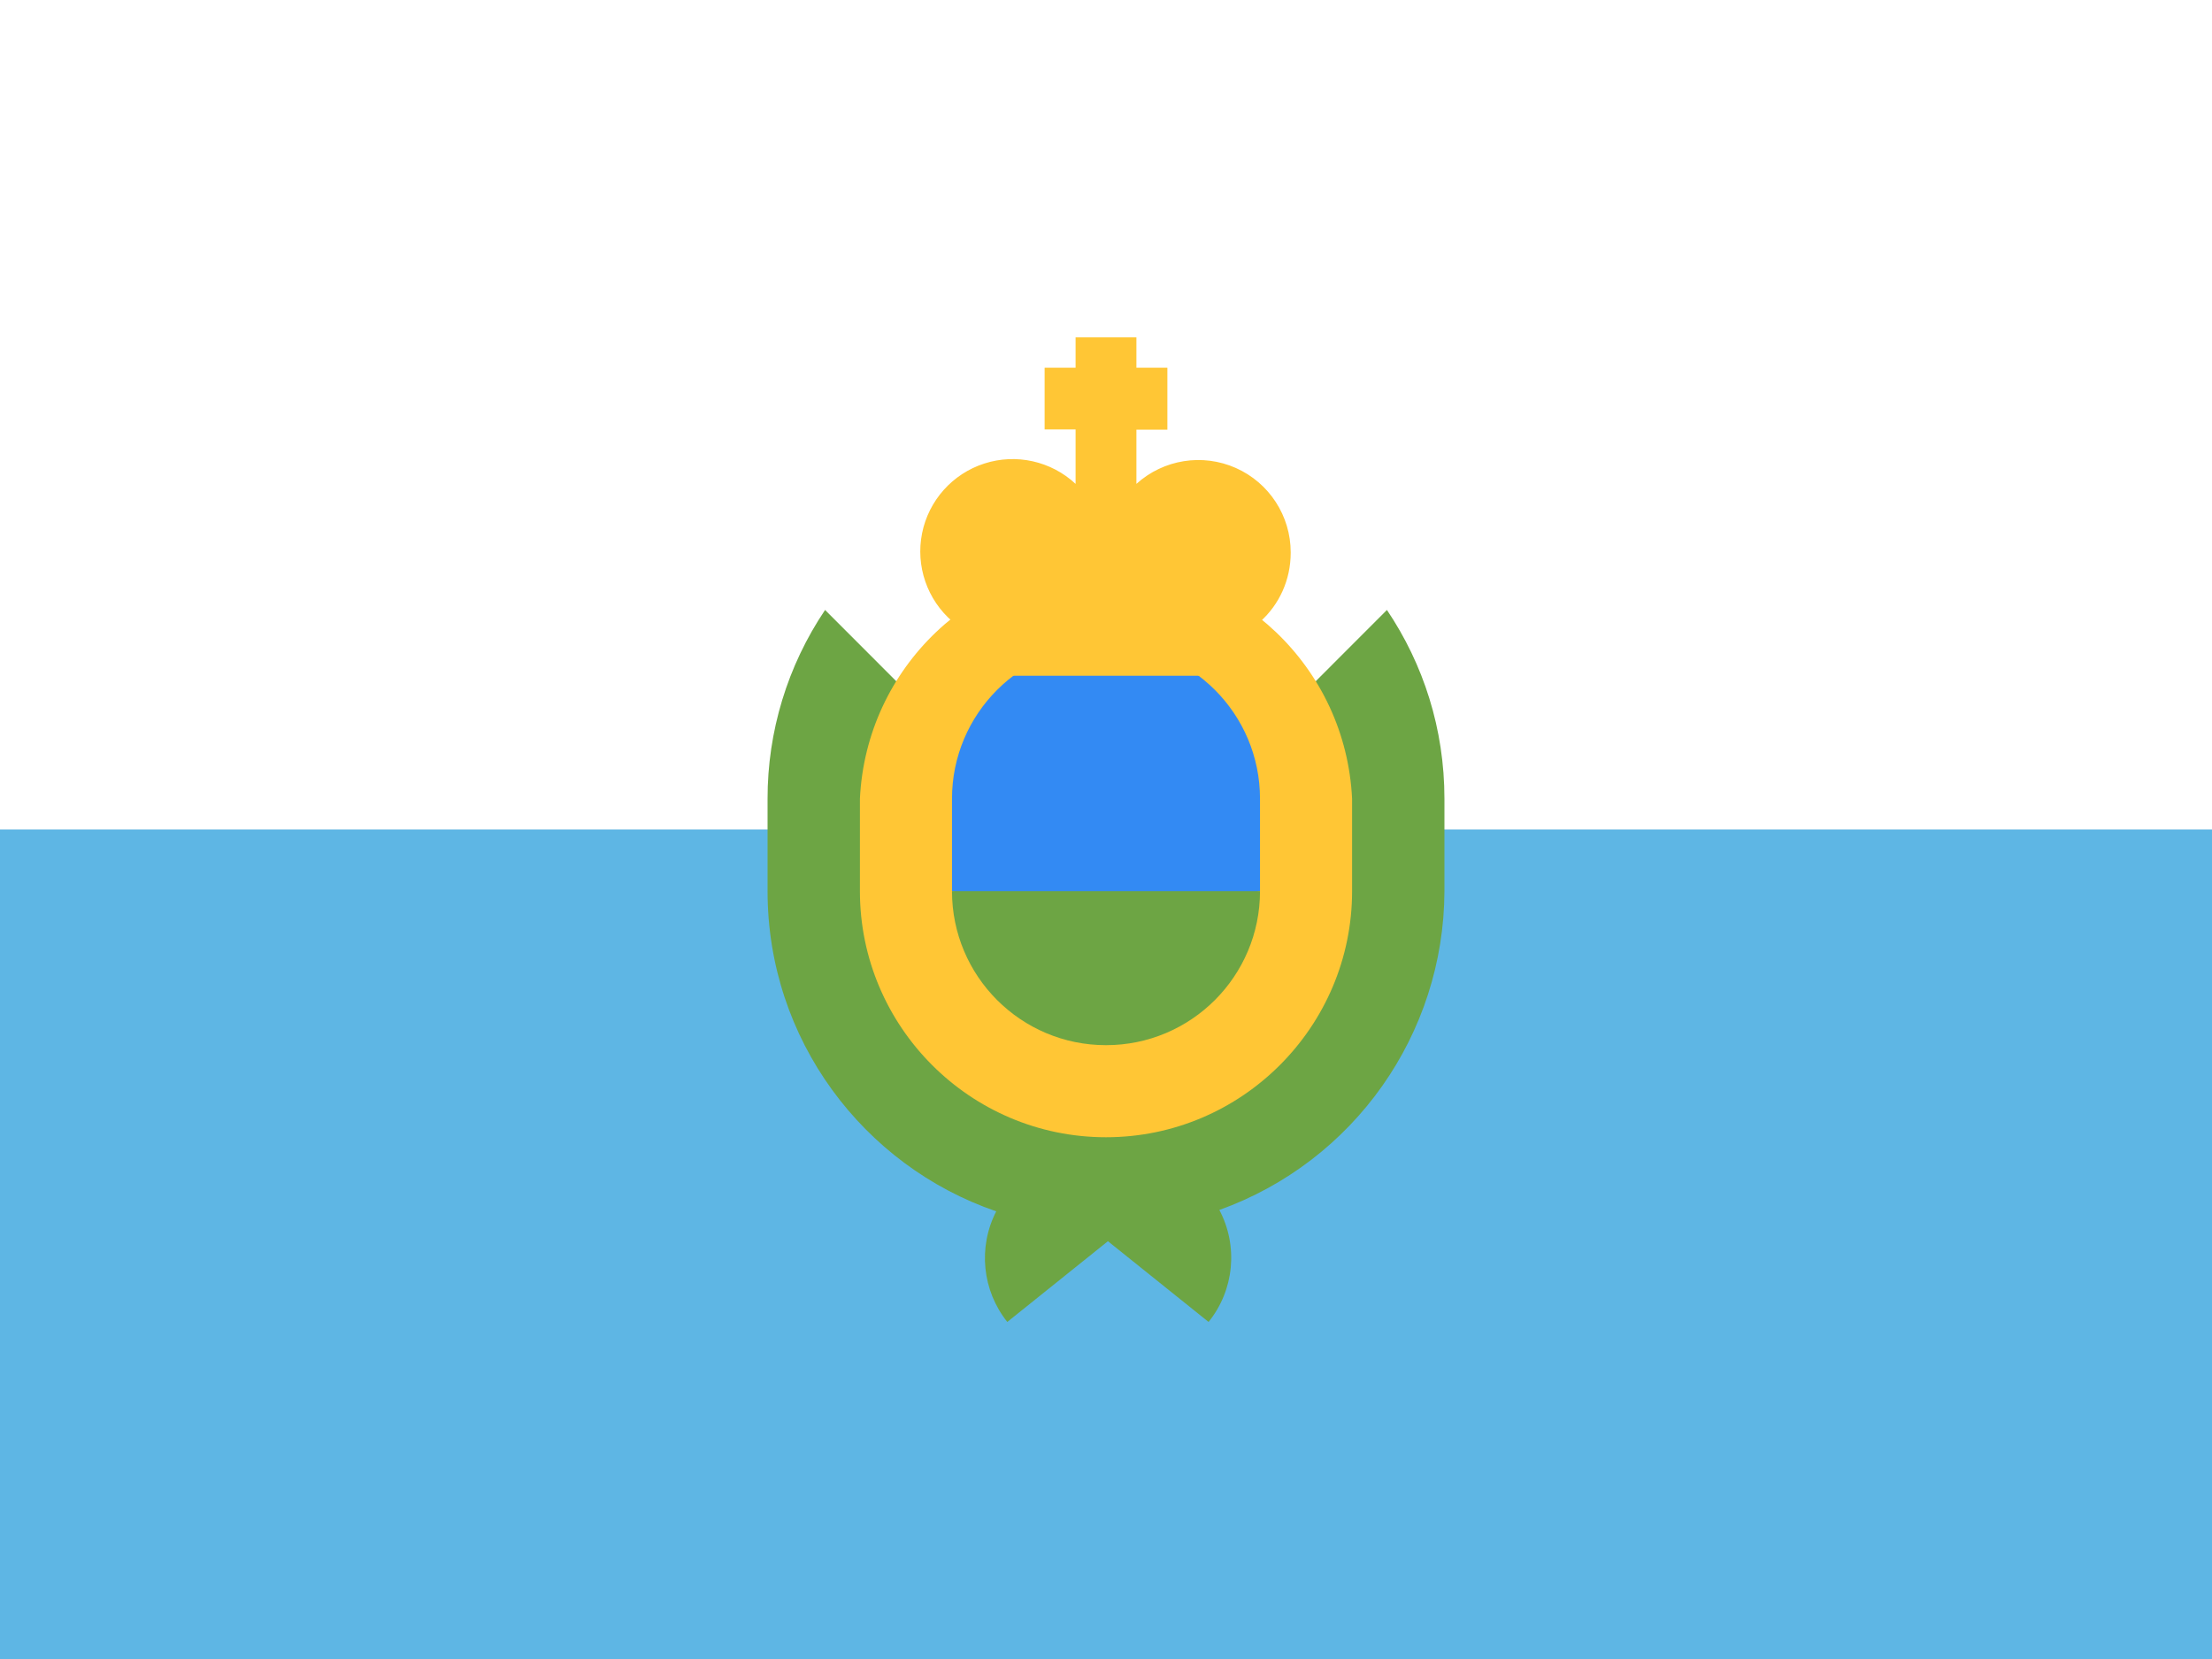
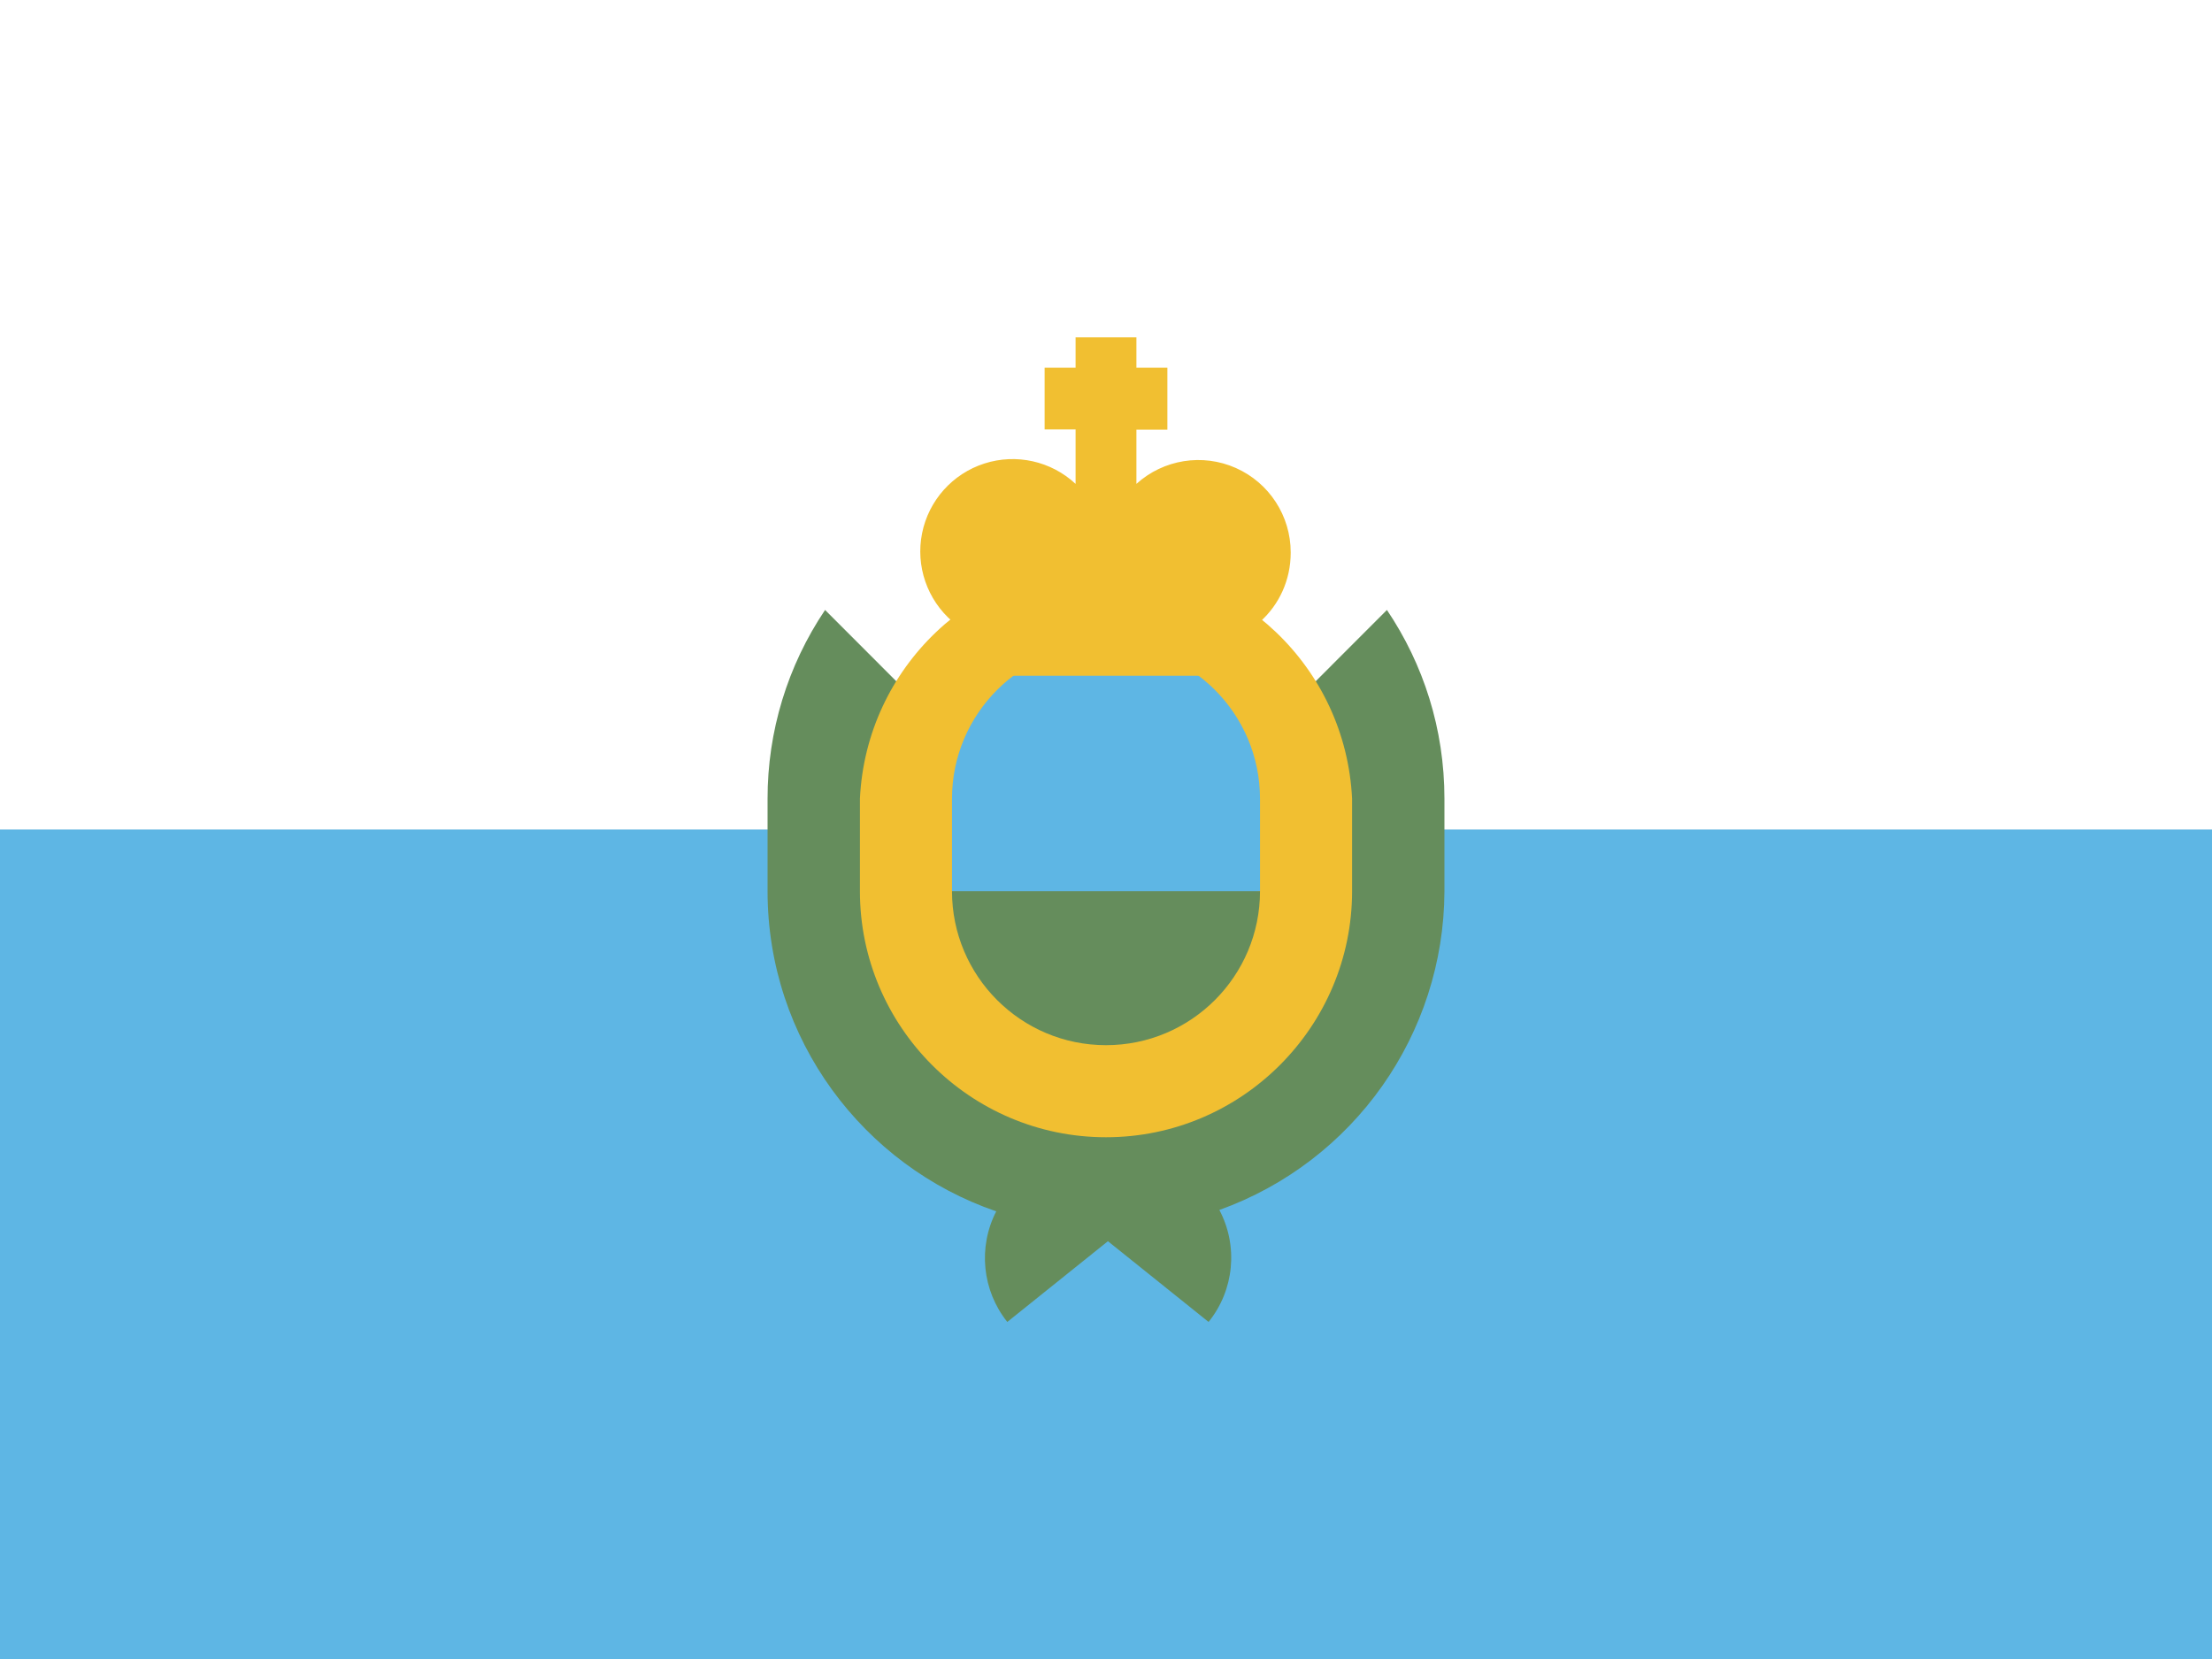
<svg xmlns="http://www.w3.org/2000/svg" width="800" height="600">
  <path fill="#FFFFFF" d="M0 0h800v300H0z" />
  <path fill="#5EB6E4" d="M0 300h800v300H0z" />
  <g transform="translate(144,44)">
-     <path fill="#6DA544" d="M357.6 176.6 256 278.3 154.4 176.6a122 122 0 0 0-20.8 68.3v33.4c0 53.6 34.6 99.3 82.7 115.8a37 37 0 0 0 4 40l36.4-29.2 36.4 29.2a37 37 0 0 0 3.9-40.5 123 123 0 0 0 81.4-115.3v-33.4c0-25.3-7.6-48.7-20.8-68.3" />
-     <path fill="#FFC635" d="M256 367.3c-49.1 0-89-40-89-89v-33.4a89.1 89.1 0 0 1 178 0v33.4c0 49-39.9 89-89 89" />
-     <path fill="#338AF3" d="M311.7 278.3v-33.4a55.7 55.7 0 0 0-111.4 0v33.4l55.7 11z" />
-     <path fill="#6DA544" d="M200.3 278.3a55.7 55.7 0 0 0 111.4 0z" />
-     <path fill="#FFC635" d="M322.8 155.8A33.4 33.4 0 0 0 267 131v-19.6h11.2V89H267V78h-22v11h-11.2v22.3H245V131a33.4 33.4 0 1 0-44.5 49.8v19.6h111.3v-19.6c6.8-6.1 11-15 11-24.9" />
+     <path fill="#658D5C" d="M357.6 176.6 256 278.3 154.4 176.6a122 122 0 0 0-20.8 68.3v33.4c0 53.6 34.6 99.3 82.7 115.8a37 37 0 0 0 4 40l36.4-29.2 36.4 29.2a37 37 0 0 0 3.9-40.5 123 123 0 0 0 81.4-115.3v-33.4c0-25.3-7.6-48.7-20.8-68.3" />
+     <path fill="#F1BF31" d="M256 367.3c-49.1 0-89-40-89-89v-33.4a89.1 89.1 0 0 1 178 0v33.4c0 49-39.9 89-89 89" />
+     <path fill="#5EB6E4" d="M311.7 278.3v-33.4a55.7 55.7 0 0 0-111.4 0v33.4l55.7 11z" />
+     <path fill="#658D5C" d="M200.3 278.3a55.7 55.7 0 0 0 111.4 0z" />
+     <path fill="#F1BF31" d="M322.8 155.8A33.4 33.4 0 0 0 267 131v-19.6h11.2V89H267V78h-22v11h-11.2v22.3H245V131a33.4 33.4 0 1 0-44.5 49.8v19.6h111.3v-19.6c6.8-6.1 11-15 11-24.9" />
  </g>
</svg>
